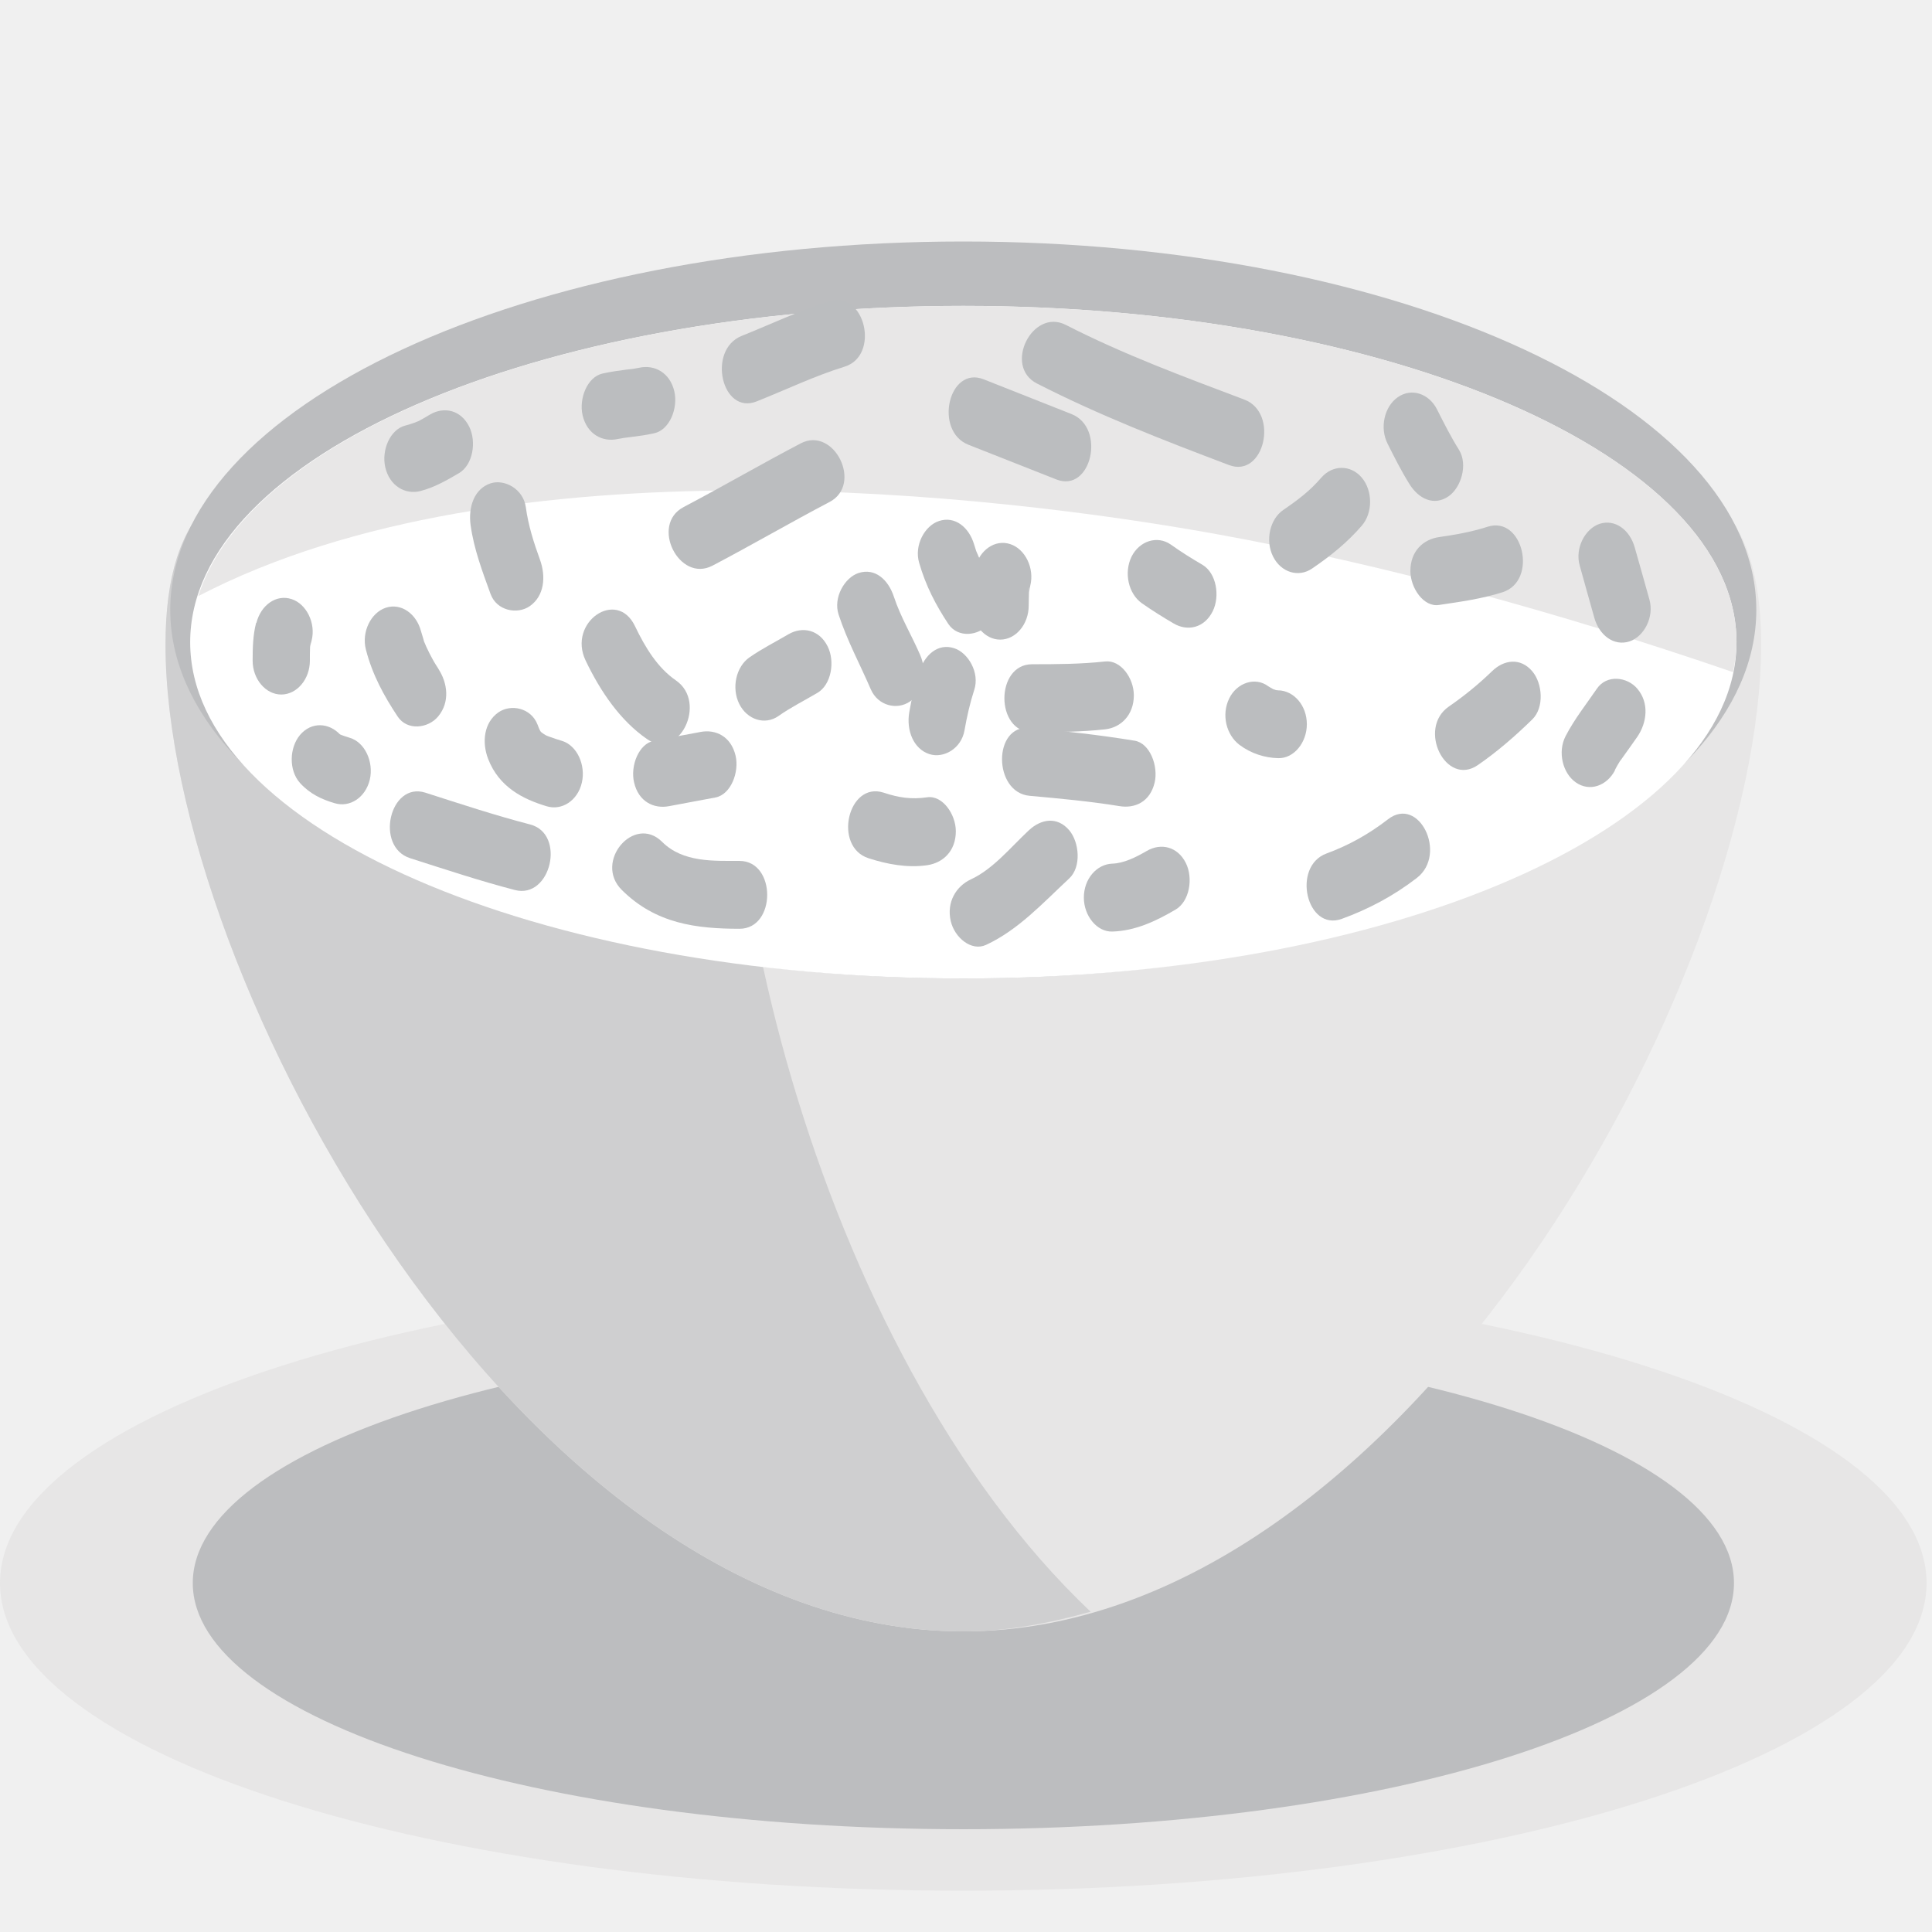
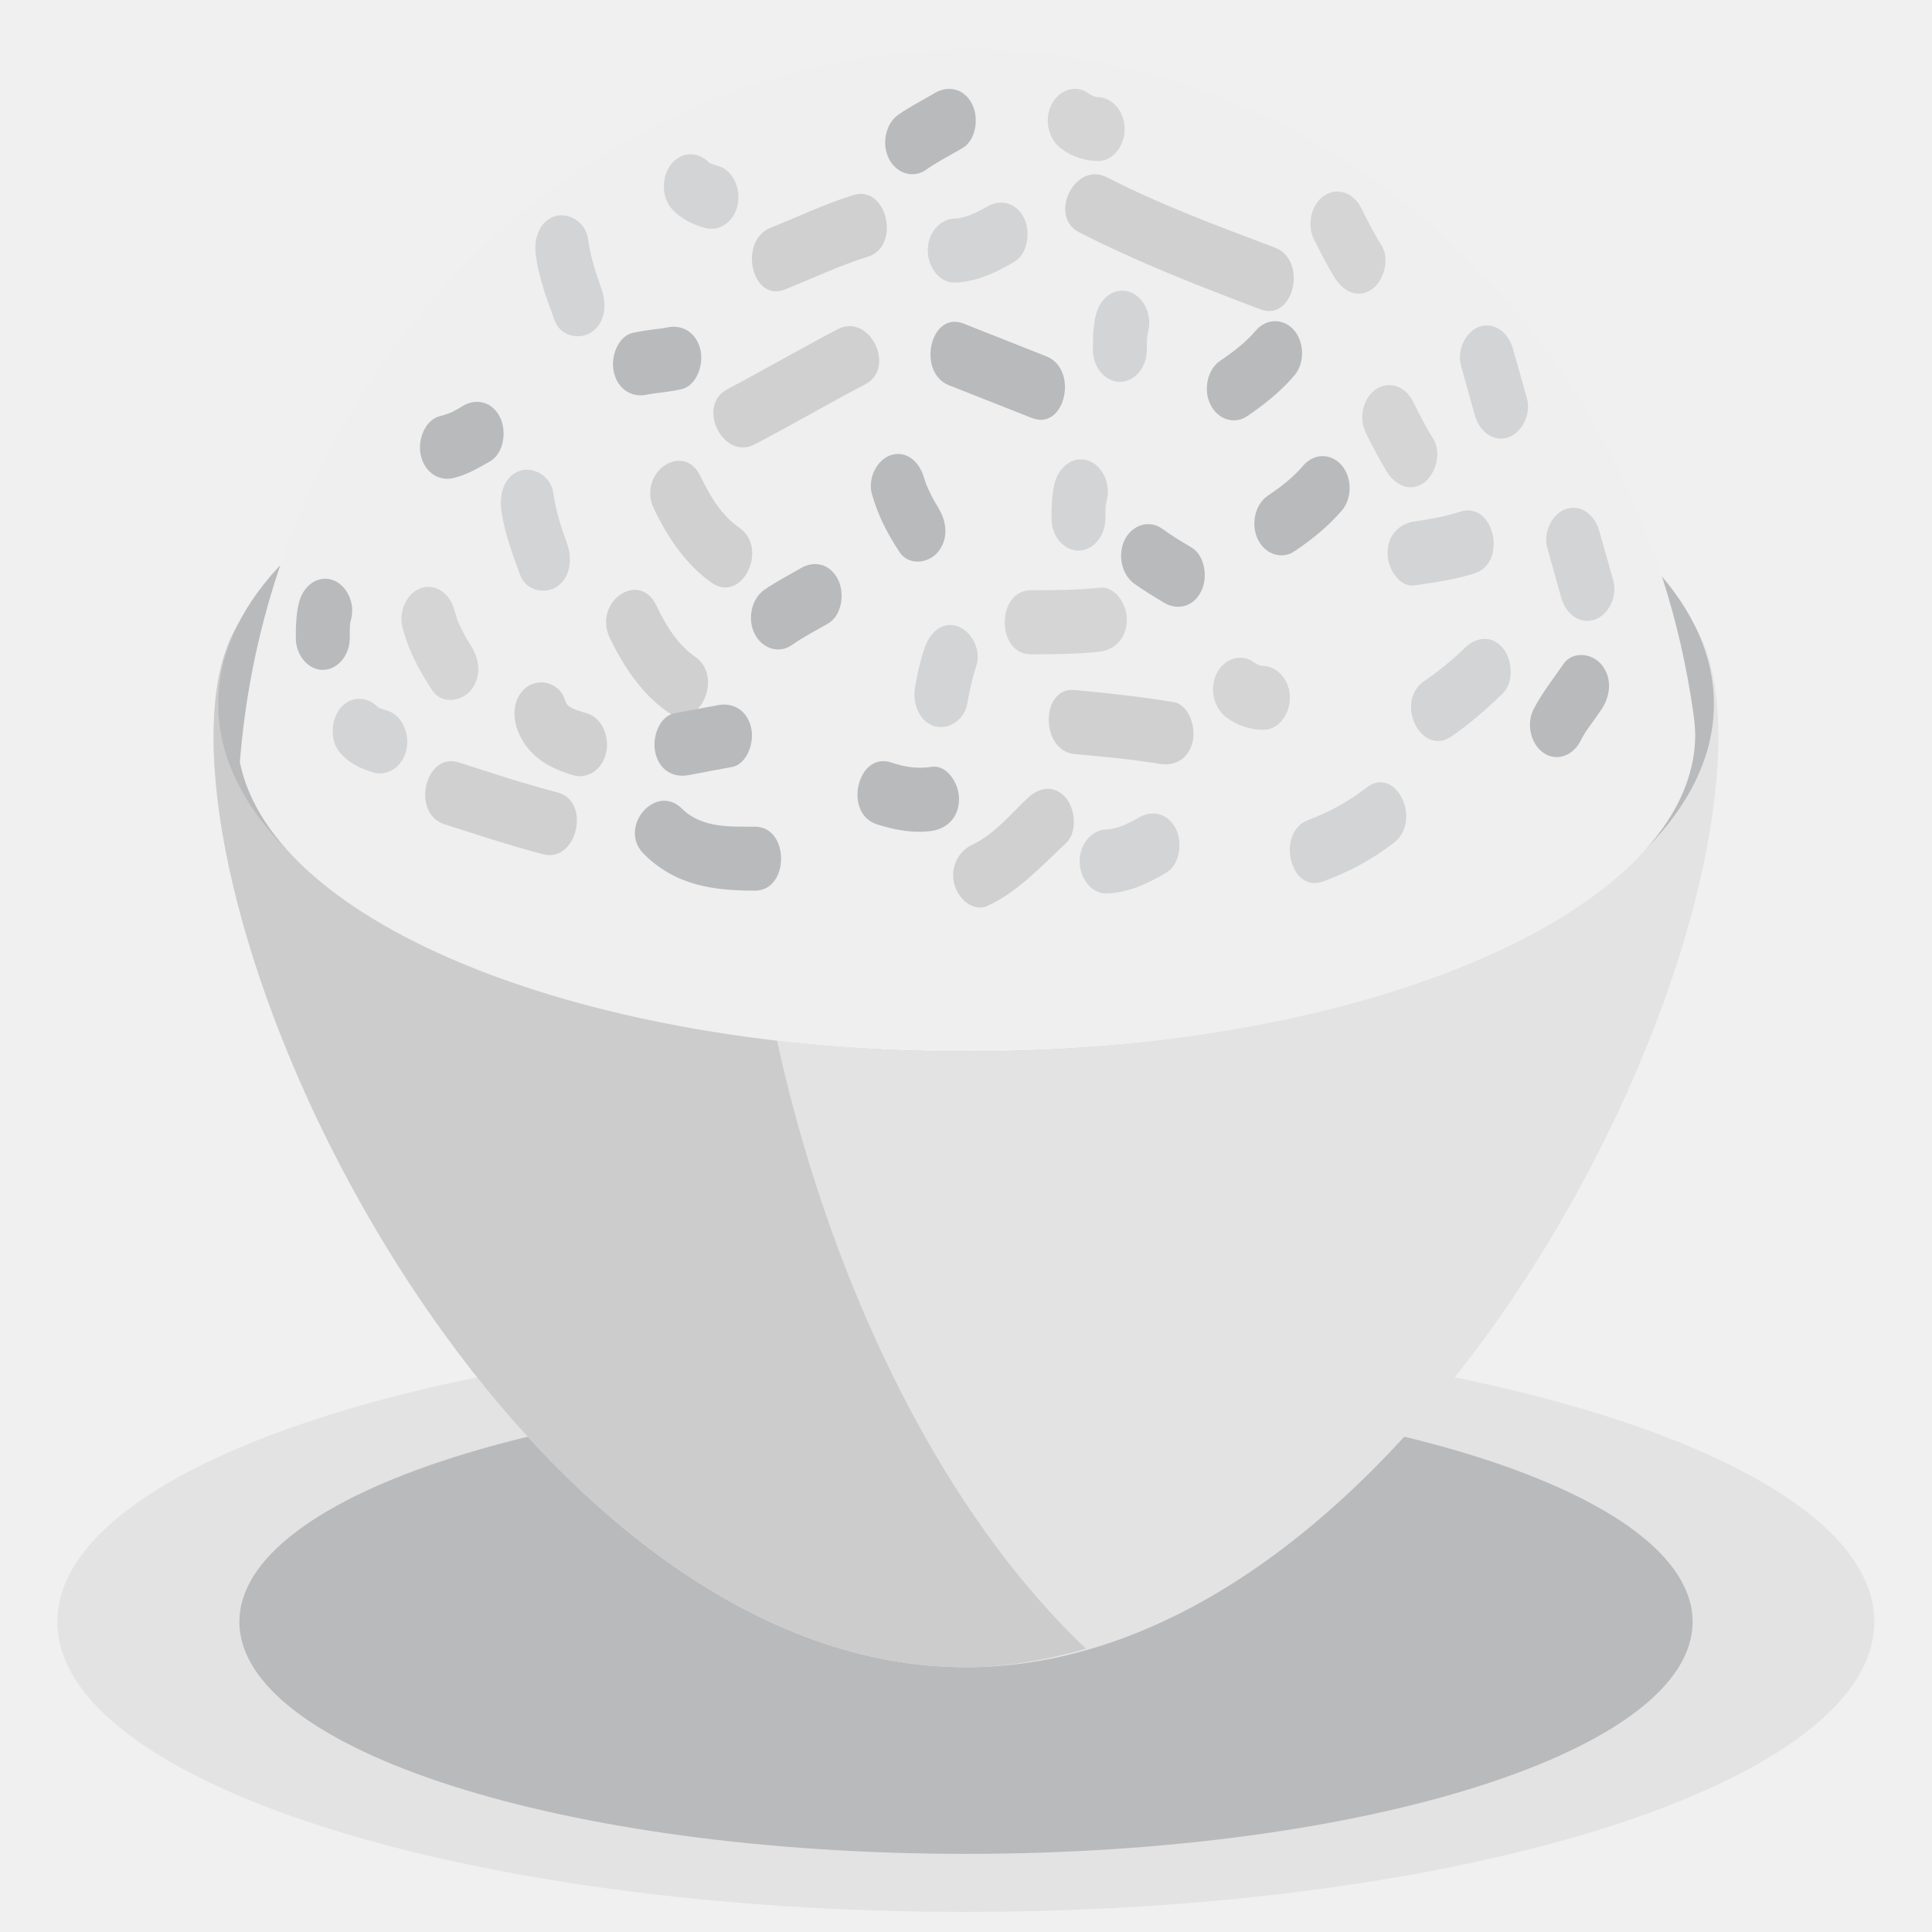
<svg xmlns="http://www.w3.org/2000/svg" viewBox="0 0 64 64" enable-background="new 0 0 64 64">
-   <g transform="translate(0 8)">
-     <g>
-       <path d="m63.82 44.44c0 5.628-14.288 10.192-31.914 10.192-17.618 0-31.906-4.564-31.906-10.192 0-5.621 14.288-10.186 31.906-10.186 17.626 0 31.914 4.565 31.914 10.186" fill="#e7e6e6" />
-       <path d="m57.44 44.44c0 4.505-11.429 8.155-25.531 8.155-14.09 0-25.523-3.65-25.523-8.155 0-4.497 11.429-8.148 25.523-8.148 14.1 0 25.531 3.651 25.531 8.148" fill="#bcbdbf" />
-     </g>
-     <path d="m58.34 13.357c0-11.02-11.825-3.542-26.426-3.542-14.6 0-26.43-7.474-26.43 3.542 0 11 11.83 32.685 26.43 32.685 14.601 0 26.426-21.685 26.426-32.685" fill="#e7e6e6" />
-     <path d="m24.67 10.225c.077-.346.181-.609.275-.911-11.212-1.47-19.463-5.147-19.463 4.045 0 11 11.83 32.683 26.43 32.683 1.438 0 2.838-.263 4.216-.652-9.201-8.717-13.357-26.521-11.458-35.16" fill="#cfcfd0" />
-     <path d="m58.18 12.205c0 6.745-11.761 12.208-26.27 12.208-14.512 0-26.27-5.463-26.27-12.208 0-6.741 11.759-12.205 26.27-12.205 14.506 0 26.27 5.464 26.27 12.205" fill="#bcbdbf" />
-     <ellipse cx="31.912" cy="13.273" rx="25.612" ry="11.14" fill="#fff" />
-     <path d="m40.27 9.688c5.627 1.017 11.389 2.603 17.14 4.578.066-.327.114-.657.114-.993 0-6.153-11.468-11.14-25.61-11.14-12.951 0-23.628 4.183-25.346 9.614 10.142-5.282 26.444-3.368 33.703-2.059" fill="#e8e7e7" />
-     <g fill="#bbbdbf">
-       <path d="m15.589 9.394c.11.8.393 1.542.661 2.281.205.566.893.686 1.298.405.484-.336.542-.976.34-1.538-.205-.564-.388-1.136-.47-1.744-.086-.604-.708-.936-1.166-.787-.539.177-.745.779-.663 1.383" />
-       <path d="m21.17 4.183c-.012.004-.314.055-.118.025-.094.016-.185.021-.279.033-.271.034-.542.073-.81.132-.509.112-.792.83-.663 1.386.147.625.659.895 1.166.783.012 0 .319-.055.122-.025.09-.014.185-.023.279-.036.267-.033.541-.069.806-.129.511-.112.794-.832.665-1.387-.146-.625-.659-.895-1.168-.782" />
-       <path d="m8.485 12.632c-.106.399-.116.832-.116 1.254 0 .612.433 1.121.948 1.121.52 0 .948-.509.948-1.121 0-.149 0-.301.006-.446.004-.083.033-.318-.001.036.001-.084.03-.165.051-.25.153-.586-.177-1.225-.661-1.38-.511-.168-1.015.198-1.166.786" />
-       <path d="m13.587 20.429c1.152.368 2.305.751 3.469 1.054 1.192.309 1.699-1.86.507-2.171-1.168-.303-2.318-.684-3.473-1.054-1.181-.374-1.682 1.793-.503 2.171" />
-       <path d="m12.12 13.515c.216.84.598 1.534 1.052 2.22.32.482 1.01.395 1.341 0 .396-.474.32-1.109 0-1.591.112.169-.077-.126-.077-.126-.079-.125-.146-.255-.214-.385-.069-.134-.132-.275-.191-.421.047.114-.071-.248-.083-.297-.151-.584-.661-.95-1.168-.783-.487.16-.81.795-.66 1.383" />
-       <path d="m23.602 10.738c1.3-.682 2.576-1.426 3.876-2.108 1.117-.582.151-2.523-.956-1.941-1.302.681-2.58 1.426-3.876 2.108-1.118.584-.151 2.521.956 1.941" />
-       <path d="m32.08 6.733c.972.383 1.939.767 2.91 1.148 1.162.462 1.656-1.711.504-2.165-.972-.385-1.939-.769-2.907-1.15-1.165-.462-1.659 1.711-.507 2.167" />
-       <path d="m26.12 13.01c-.433.254-.875.476-1.294.767-.444.311-.6 1.01-.338 1.54.261.527.853.714 1.298.403.413-.291.861-.513 1.29-.767.464-.271.59-1.04.342-1.538-.275-.556-.833-.674-1.298-.405" />
-       <path d="m19.398 13.878c.498 1.042 1.154 1.996 2.036 2.605 1.058.731 2.01-1.213.959-1.942-.606-.417-1.015-1.082-1.357-1.797-.601-1.263-2.24-.13-1.638 1.134" />
-       <path d="m25.07 5.295c.967-.385 1.915-.842 2.906-1.148 1.184-.364.68-2.535-.503-2.167-.991.307-1.939.761-2.906 1.148-1.152.465-.659 2.637.503 2.167" />
-       <path d="m34.35 4.704c2.076 1.062 4.214 1.888 6.363 2.702 1.168.44 1.667-1.73.507-2.169-1.992-.753-3.991-1.49-5.913-2.474-1.111-.567-2.077 1.372-.957 1.941" />
-       <path d="m43.77 7.822c-.372.431-.735.71-1.261 1.072-.446.305-.6 1.01-.34 1.536.262.533.848.712 1.296.403.59-.401 1.16-.855 1.646-1.419.37-.429.364-1.16 0-1.591-.369-.437-.972-.427-1.341 0" />
-       <path d="m32.3 10.809c-.102.401-.114.838-.114 1.254 0 .614.431 1.125.947 1.125.518 0 .944-.511.944-1.125 0-.134.006-.269.008-.405.004-.073.001-.146.018-.214-.029.348.002.047.025-.038.149-.588-.173-1.225-.664-1.382-.507-.167-1.014.201-1.164.785" />
-       <path d="m30.447 10.64c.22.767.55 1.396.967 2.029.323.481 1.01.395 1.341 0 .397-.47.318-1.109 0-1.589.116.173-.057-.103-.065-.114-.067-.11-.128-.226-.187-.346-.059-.118-.112-.24-.163-.362-.043-.118-.047-.125-.006-.018-.02-.065-.042-.132-.063-.197-.169-.58-.641-.958-1.164-.784-.473.152-.829.803-.66 1.381" />
-       <path d="m28.768 20.429c.629.204 1.292.326 1.947.232.511-.075.948-.456.948-1.125 0-.556-.435-1.197-.948-1.125-.523.077-.948.012-1.443-.153-1.183-.384-1.684 1.787-.504 2.171" />
-       <path d="m20.596 21.479c1.129 1.125 2.478 1.286 3.901 1.288 1.223 0 1.223-2.248 0-2.248-.85-.004-1.868.059-2.561-.629-.927-.927-2.276.658-1.34 1.589" />
-       <path d="m34.19 16.256c.808-.004 1.616-.008 2.42-.096.516-.057.95-.47.95-1.127 0-.568-.433-1.178-.95-1.121-.804.088-1.612.092-2.42.092-1.224 0-1.224 2.252 0 2.252" />
-       <path d="m45.964 6.695c.229.458.46.915.726 1.341.307.492.814.737 1.298.403.409-.285.648-1.044.342-1.54-.268-.425-.497-.883-.729-1.341-.266-.523-.846-.716-1.296-.401-.446.307-.607 1.01-.341 1.538" />
-       <path d="m49.42 14.24c-.431.417-.915.814-1.424 1.164-1.056.728-.103 2.67.958 1.941.639-.44 1.236-.958 1.807-1.516.399-.391.338-1.188 0-1.589-.394-.466-.945-.389-1.341 0" />
-       <path d="m37.986 20.19c-.362.21-.759.407-1.137.419-.516.018-.945.5-.945 1.125 0 .6.43 1.142.945 1.125.751-.023 1.428-.336 2.094-.728.463-.271.589-1.038.341-1.54-.275-.554-.834-.674-1.298-.401" />
-       <path d="m41.06 16.675c.38.285.838.431 1.284.44.519.014.947-.519.947-1.123 0-.624-.429-1.111-.947-1.125-.069 0-.248-.027.043.02-.055-.001-.11-.023-.165-.043-.059-.016-.114-.04-.169-.065.26.114.023 0-.039-.045-.437-.326-1.043-.114-1.294.401-.268.545-.095 1.213.34 1.54" />
-       <path d="m47.669 12.04c.708-.106 1.419-.201 2.109-.423 1.178-.379.677-2.55-.503-2.167-.529.171-1.064.264-1.606.342-.512.075-.948.452-.948 1.125 0 .555.436 1.204.948 1.123" />
-       <path d="m52.33 10.734c.161.574.318 1.15.483 1.727.161.58.646.954 1.166.787.478-.158.824-.802.661-1.384-.161-.572-.321-1.152-.486-1.725-.161-.58-.645-.952-1.164-.787-.479.159-.825.804-.66 1.382" />
-       <path d="m37.825 11.983c.342.24.692.458 1.05.668.464.275 1.022.152 1.298-.403.248-.501.122-1.265-.34-1.538-.356-.208-.71-.429-1.049-.671-.446-.312-1.042-.122-1.302.405-.258.534-.099 1.226.343 1.539" />
-       <path d="m44.45 22.438c.878-.318 1.715-.761 2.486-1.356 1.021-.789.07-2.739-.958-1.941-.639.494-1.304.863-2.033 1.131-1.164.424-.667 2.595.505 2.166" />
-       <path d="m53.49 17.517c.053-.104.112-.207.173-.305.062-.102.061-.1-.001.008.035-.049.07-.098.103-.146.157-.224.32-.442.474-.668.324-.476.396-1.125 0-1.591-.336-.399-1.017-.478-1.341 0-.353.515-.739 1-1.034 1.567-.273.523-.101 1.235.34 1.538.451.316 1.022.118 1.295-.403" />
-       <path d="m14.248 5.73c-.059.038-.122.073-.181.108-.047.028-.331.179-.086.059-.181.084-.366.153-.557.201-.505.13-.792.818-.661 1.382.142.616.661.917 1.166.785.448-.114.865-.35 1.276-.592.462-.273.584-1.036.34-1.536-.274-.556-.833-.677-1.297-.407" />
-       <path d="m27.781 12.362c.287.873.708 1.644 1.066 2.474.236.544.869.698 1.298.401.462-.32.574-.991.338-1.536-.279-.649-.649-1.256-.873-1.937-.188-.568-.627-.958-1.168-.783-.457.148-.85.811-.661 1.381" />
-       <path d="m23.2 16.248c-.511.1-1.026.187-1.534.289-.511.098-.791.838-.661 1.382.146.637.655.885 1.164.785.511-.1 1.022-.187 1.534-.287.512-.1.789-.842.665-1.38-.149-.641-.658-.889-1.168-.789" />
-       <path d="m16.17 17.14c.36.932 1.15 1.332 1.941 1.569.5.151 1.026-.185 1.164-.785.134-.582-.161-1.233-.661-1.382-.13-.042-.26-.079-.382-.126-.049-.018-.094-.033-.142-.055-.228-.095.179.104-.029-.018-.042-.025-.081-.047-.116-.077-.19-.136.147.163-.016-.014-.161-.177.106.205-.02-.018-.043-.073-.073-.151-.102-.23-.216-.559-.885-.692-1.298-.405-.478.336-.553.985-.339 1.541" />
-       <path d="m9.938 17.937c.325.36.72.545 1.145.669.501.155 1.026-.183 1.168-.783.134-.58-.161-1.233-.663-1.382-.116-.036-.234-.073-.348-.122-.189-.079.201.116.035.014-.027-.02-.055-.037-.083-.059.13.124.157.149.087.073-.378-.417-.966-.444-1.341 0-.354.422-.377 1.17 0 1.59" />
-       <path d="m32.663 23.301c1.068-.496 1.87-1.375 2.759-2.204.405-.381.332-1.194 0-1.591-.399-.47-.936-.379-1.341 0-.605.566-1.191 1.29-1.923 1.626-.479.224-.81.746-.663 1.382.128.546.683 1.01 1.168.787" />
-       <path d="m37.587 16.537c-1.158-.191-2.318-.318-3.482-.425-1.219-.112-1.211 2.138 0 2.25.995.09 1.99.181 2.979.342.509.084 1.015-.138 1.166-.785.124-.532-.149-1.297-.663-1.382" />
-       <path d="m31.95 16.195c.081-.46.181-.902.322-1.339.191-.57-.201-1.233-.661-1.382-.539-.177-.978.214-1.164.783-.146.437-.248.883-.327 1.341-.102.6.142 1.211.665 1.382.472.155 1.062-.183 1.165-.785" />
-     </g>
+   <path fill="#e4e3e3" d="m62.09 53.723c0 5.307-13.476 9.611-30.1 9.611-16.614.002-30.09-4.307-30.09-9.611 0-5.302 13.474-9.606 30.09-9.606 16.623 0 30.1 4.304 30.1 9.606" />
+   <path fill="#b9babc" d="m56.07 53.723c0 4.248-10.777 7.689-24.07 7.689-13.292 0-24.07-3.441-24.07-7.689 0-4.242 10.779-7.686 24.07-7.686 13.298 0 24.07 3.443 24.07 7.686" />
+   <path fill="#e4e3e3" d="m56.923 24.406c0-10.389-11.151-3.34-24.921-3.34-13.77 0-24.926-7.05-24.926 3.34 0 10.373 11.156 30.824 24.926 30.824 13.769 0 24.921-20.451 24.921-30.824" />
+   <path fill="#cccccd" d="m25.17 21.453c.07-.327.17-.575.259-.859-10.573-1.387-18.355-4.854-18.355 3.814 0 10.373 11.156 30.822 24.926 30.822 1.355 0 2.676-.248 3.975-.615-8.677-8.22-12.597-25.01-10.805-33.16" />
+   <path fill="#b9babc" d="m56.775 23.319c0 6.363-11.09 11.514-24.771 11.514-13.687 0-24.776-5.151-24.776-11.514.001-6.356 11.09-11.51 24.776-11.51 13.68.001 24.771 5.154 24.771 11.51" />
+   <path fill="#efefef" d="m56.13 23.922c-.012-.095-.021-.191-.033-.285-1.752-12.448-11.825-21.995-23.991-21.995-11.673 0-21.418 8.793-23.735 20.503-.199 1.013-.342 2.049-.425 3.102 1.073 5.37 11.429 9.585 24.06 9.585 13.338 0 24.15-4.704 24.15-10.506-.002-.134-.013-.269-.025-.404" />
+   <g fill="#d3d4d5">
+     <path d="m16.607 16.897c.102.754.371 1.454.624 2.151.193.535.842.646 1.224.381.455-.316.511-.919.32-1.449-.193-.532-.365-1.072-.443-1.645-.08-.57-.668-.883-1.099-.742-.51.166-.702.734-.626 1.304" />
+     <path d="m17.75 8.468c.104.755.372 1.455.625 2.151.193.536.843.646 1.224.383.457-.317.512-.92.321-1.449-.193-.534-.365-1.073-.443-1.646-.081-.57-.667-.883-1.099-.742-.512.166-.703.733-.628 1.303" />
  </g>
+   <g fill="#b8babc">
+     <path d="m22.1 10.847c-.011.004-.296.053-.112.023-.088.017-.174.02-.262.032-.256.032-.514.069-.765.125-.481.105-.747.783-.626 1.307.14.59.622.845 1.101.738.01 0 .3-.052.115-.023.085-.014.175-.021.263-.034.251-.032.51-.064.76-.122.482-.105.748-.785.628-1.308-.138-.59-.622-.844-1.102-.738" />
+     <path d="m9.907 19.95c-.097.376-.108.785-.108 1.183 0 .577.408 1.058.894 1.058.49 0 .893-.481.893-1.058 0-.141 0-.283.007-.42.004-.079.032-.299-.01.034.01-.079.029-.156.048-.236.146-.553-.166-1.155-.623-1.301-.484-.16-.956.186-1.101.74" />
+   </g>
+   <path fill="#d0d0d0" d="m14.72 27.304c1.086.346 2.174.708 3.271.994 1.125.292 1.603-1.755.477-2.048-1.1-.286-2.186-.644-3.275-.995-1.113-.352-1.586 1.691-.473 2.049" />
+   <path fill="#d5d5d5" d="m13.333 20.783c.204.792.564 1.446.991 2.093.302.454.951.373 1.266 0 .373-.446.301-1.045 0-1.499.105.158-.071-.12-.071-.12-.076-.118-.139-.24-.203-.363-.066-.125-.125-.259-.181-.396.045.106-.066-.234-.079-.28-.142-.551-.623-.898-1.102-.739-.458.151-.763.75-.621 1.304" />
+   <path fill="#d0d0d0" d="m25 14.721c1.228-.642 2.43-1.344 3.657-1.988 1.053-.549.142-2.378-.902-1.83-1.228.641-2.434 1.344-3.655 1.987-1.056.551-.144 2.378.9 1.831" />
+   <g fill="#b8babc">
+     <path d="m31.44 12.764c.917.361 1.83.723 2.744 1.083 1.098.435 1.563-1.614.476-2.043-.915-.363-1.827-.725-2.741-1.085-1.099-.435-1.565 1.614-.479 2.045" />
+     <path d="m26.536 18.816c-.407.24-.824.45-1.22.724-.417.292-.567.95-.32 1.452.247.497.806.673 1.226.381.39-.274.812-.485 1.217-.724.439-.255.557-.98.322-1.45-.26-.525-.786-.636-1.225-.383" />
+     <path d="m30.981 3.074c-.407.24-.824.449-1.221.724-.418.292-.565.95-.318 1.452.247.497.805.673 1.225.38.389-.274.811-.485 1.216-.724.44-.255.557-.98.323-1.45-.26-.524-.786-.635-1.225-.382" />
+   </g>
+   <g fill="#d0d0d0">
+     <path d="m20.2 21.13c.47.982 1.088 1.882 1.919 2.456.998.69 1.897-1.144.905-1.832-.571-.393-.957-1.021-1.28-1.695-.567-1.191-2.113-.121-1.544 1.071" />
+     <path d="m21.662 16.854c.471.981 1.088 1.881 1.919 2.455.999.69 1.899-1.144.905-1.832-.571-.392-.956-1.021-1.279-1.694-.568-1.191-2.112-.122-1.545 1.071" />
+     <path d="m26 9.589c.912-.363 1.805-.794 2.741-1.082 1.117-.344.642-2.391-.474-2.045-.936.291-1.829.719-2.741 1.083-1.086.439-.62 2.486.474 2.044" />
+     <path d="m35.757 7.7c1.958 1 3.974 1.781 5.999 2.548 1.104.416 1.573-1.63.479-2.045-1.877-.71-3.764-1.405-5.575-2.333-1.049-.537-1.961 1.293-.903 1.83" />
+   </g>
+   <g fill="#b8babc">
+     <path d="m43.18 15.415c-.35.406-.69.67-1.188 1.01-.423.288-.565.954-.321 1.449.249.502.803.671 1.223.38.557-.378 1.096-.807 1.553-1.339.35-.404.345-1.094 0-1.499-.349-.413-.922-.403-1.267-.001" />
+     <path d="m41.605 10.944c-.35.405-.69.669-1.19 1.01-.419.289-.563.954-.317 1.449.248.502.801.671 1.221.38.558-.379 1.096-.807 1.554-1.338.349-.405.343-1.096 0-1.499-.352-.413-.92-.403-1.268-.002" />
+   </g>
+   <g fill="#d3d4d5">
+     <path d="m34.939 15.997c-.096.376-.107.79-.107 1.182 0 .579.406 1.061.896 1.061.486 0 .888-.482.888-1.061 0-.126.007-.253.009-.38.004-.07.01-.139.018-.203-.027.328 0 .044.021-.036.141-.554-.164-1.156-.625-1.304-.476-.158-.956.189-1.1.741" />
+     <path d="m36.31 10.407c-.097.376-.107.79-.107 1.182 0 .579.406 1.061.895 1.061s.891-.482.891-1.061c0-.126.006-.253.008-.381.003-.07.009-.139.016-.203-.025.328.002.044.023-.035.141-.555-.165-1.156-.625-1.304-.48-.158-.96.189-1.101.741" />
+   </g>
+   <g fill="#b8babc">
+     <path d="m28.887 16.38c.208.724.52 1.316.913 1.913.305.454.953.373 1.264 0 .376-.442.298-1.045 0-1.497.11.162-.054-.098-.061-.109-.062-.103-.12-.212-.176-.326-.056-.111-.105-.227-.154-.341-.041-.111-.045-.118-.006-.017-.019-.062-.041-.125-.059-.185-.161-.548-.606-.905-1.098-.741-.446.143-.781.758-.623 1.303" />
+     <path d="m29.04 27.304c.594.192 1.217.308 1.835.219.481-.072.894-.431.894-1.06 0-.526-.41-1.13-.894-1.061-.493.072-.893.01-1.36-.146-1.116-.361-1.588 1.684-.475 2.048" />
+     <path d="m21.329 28.29c1.066 1.061 2.337 1.212 3.68 1.214 1.154 0 1.154-2.119 0-2.119-.801-.004-1.761.055-2.415-.594-.875-.875-2.148.622-1.265 1.499" />
+   </g>
+   <g fill="#d5d5d5">
+     <path d="m34.15 21.677c.765-.004 1.525-.007 2.283-.091.486-.054.896-.443.896-1.062 0-.536-.409-1.112-.896-1.057-.758.082-1.52.086-2.283.086-1.155 0-1.155 2.124 0 2.124" />
+     <path d="m45.25 14.352c.218.432.435.863.685 1.266.291.462.769.694 1.226.379.385-.27.61-.985.323-1.453-.254-.4-.471-.833-.688-1.265-.252-.493-.799-.676-1.224-.377-.421.289-.575.952-.322 1.45" />
+     <path d="m43.531 7.94c.219.432.437.863.687 1.266.291.462.767.694 1.224.379.388-.27.613-.984.324-1.453-.252-.4-.47-.833-.688-1.265-.252-.493-.799-.676-1.225-.377-.417.289-.572.953-.322 1.45" />
+   </g>
+   <g fill="#d3d4d5">
+     <path d="m48.52 21.467c-.406.394-.863.769-1.344 1.097-.996.688-.098 2.518.903 1.832.604-.415 1.166-.903 1.704-1.43.377-.369.318-1.12 0-1.499-.372-.44-.89-.366-1.263 0" />
+     <path d="m37.73 27.08c-.344.198-.717.384-1.073.395-.487.016-.892.471-.892 1.061 0 .565.404 1.078.892 1.061.708-.022 1.347-.317 1.976-.687.436-.254.555-.978.32-1.451-.26-.523-.785-.636-1.223-.379" />
+     <path d="m32.697 6.844c-.343.198-.716.384-1.072.396-.487.015-.891.47-.891 1.06 0 .565.406 1.077.891 1.061.707-.022 1.348-.317 1.975-.688.438-.254.555-.978.321-1.451-.26-.522-.784-.635-1.224-.378" />
+   </g>
+   <g fill="#d5d5d5">
+     <path d="m40.624 23.764c.358.269.791.406 1.211.414.49.013.894-.489.894-1.059 0-.587-.404-1.048-.894-1.061-.063 0-.233-.026.041.019-.052-.01-.104-.021-.157-.042-.054-.014-.105-.036-.156-.06.244.108.021 0-.037-.042-.412-.308-.984-.107-1.223.376-.252.516-.088 1.146.321 1.455" />
+     <path d="m35.15 4.922c.359.268.791.405 1.211.413.492.013.895-.488.895-1.06 0-.587-.407-1.047-.895-1.059-.063 0-.232-.027.041.019-.051-.011-.104-.021-.156-.042-.055-.015-.105-.036-.157-.061.244.109.021 0-.038-.042-.411-.308-.982-.107-1.22.376-.256.517-.092 1.146.319 1.456" />
+   </g>
+   <g fill="#d3d4d5">
+     <path d="m46.859 19.392c.668-.1 1.338-.189 1.988-.399 1.112-.357.639-2.404-.474-2.042-.498.16-1 .249-1.515.322-.481.07-.895.425-.895 1.061.004.523.416 1.135.896 1.058" />
+     <path d="m51.26 18.16c.152.542.299 1.085.456 1.629.151.546.608.9 1.101.742.451-.149.776-.756.623-1.304-.151-.54-.303-1.087-.459-1.627-.151-.548-.609-.898-1.099-.743-.452.15-.778.758-.622 1.303" />
+     <path d="m48.4 12.12c.151.542.299 1.085.455 1.629.151.547.609.901 1.101.742.45-.149.778-.756.622-1.304-.15-.54-.301-1.087-.459-1.627-.151-.548-.609-.898-1.098-.743-.452.15-.778.758-.621 1.303" />
+   </g>
+   <path fill="#b8babc" d="m37.578 19.338c.32.227.65.431.988.63.438.258.965.142 1.226-.381.233-.472.114-1.193-.321-1.45-.336-.197-.671-.405-.988-.633-.422-.294-.981-.115-1.229.382-.242.504-.094 1.156.324 1.452" />
+   <path fill="#d3d4d5" d="m43.826 29.2c.828-.299 1.617-.718 2.345-1.279.963-.745.065-2.583-.903-1.831-.604.466-1.23.814-1.92 1.067-1.095.4-.625 2.448.478 2.043" />
+   <g fill="#b8babc">
+     <path d="m52.35 24.557c.049-.098.104-.195.162-.287.061-.098.059-.096-.01.006.034-.046.067-.092.098-.137.147-.211.303-.417.445-.63.307-.448.375-1.061 0-1.5-.316-.378-.959-.452-1.263 0-.334.484-.698.943-.976 1.478-.258.493-.096 1.164.321 1.449.427.299.966.113 1.223-.379" />
+     <path d="m15.343 13.441c-.056.036-.116.068-.171.101-.045.028-.313.169-.081.057-.17.079-.345.144-.526.189-.475.123-.747.771-.624 1.303.134.581.624.865 1.101.741.421-.108.815-.33 1.204-.558.436-.258.55-.977.32-1.448-.259-.524-.788-.639-1.223-.385" />
+     <path d="m23.781 23.36c-.483.095-.968.177-1.447.272-.483.092-.747.791-.624 1.304.137.602.618.834 1.099.741.481-.096.961-.177 1.446-.271.483-.095.744-.793.627-1.302-.141-.604-.622-.838-1.101-.744" />
+   </g>
+   <path fill="#d0d0d0" d="m17.15 24.2c.339.879 1.085 1.256 1.833 1.48.469.141.966-.175 1.096-.741.127-.549-.153-1.163-.623-1.304-.123-.038-.246-.074-.36-.118-.047-.018-.09-.032-.136-.053-.214-.09.171.099-.026-.018-.042-.023-.076-.044-.11-.072-.179-.129.138.153-.015-.012-.152-.168.1.193-.019-.018-.04-.069-.069-.143-.095-.216-.205-.527-.836-.653-1.227-.383-.449.319-.52.931-.318 1.455" />
+   <g fill="#d3d4d5">
+     <path d="m11.278 24.953c.307.34.68.514 1.08.631.473.147.967-.172 1.103-.737.126-.548-.153-1.164-.626-1.304-.109-.034-.222-.069-.328-.116-.178-.075.188.11.032.014-.026-.02-.052-.035-.078-.056.123.117.149.141.082.069-.355-.393-.91-.419-1.265 0-.334.398-.355 1.103 0 1.499" />
+     <path d="m22.251 6.914c.306.338.679.514 1.08.631.473.147.966-.172 1.102-.738.125-.547-.153-1.165-.626-1.304-.109-.032-.221-.069-.328-.115-.178-.074.189.109.034.014-.026-.019-.053-.035-.081-.056.124.117.149.14.083.069-.355-.394-.909-.418-1.263 0-.336.398-.357 1.103-.001 1.499" />
+   </g>
+   <g fill="#d0d0d0">
+     <path d="m32.709 30.01c1.01-.466 1.764-1.296 2.602-2.077.383-.359.315-1.126 0-1.501-.375-.442-.881-.357-1.264 0-.57.534-1.123 1.217-1.813 1.534-.451.21-.764.704-.626 1.303.121.514.644.951 1.101.741" />
+     <path d="m38.882 23.259c-1.092-.181-2.187-.3-3.282-.401-1.149-.105-1.143 2.02 0 2.121.938.086 1.875.172 2.811.324.48.079.957-.13 1.099-.741.115-.502-.144-1.223-.628-1.303" />
+   </g>
+   <path fill="#d3d4d5" d="m32.04 23.311c.075-.434.17-.851.303-1.263.18-.537-.189-1.164-.624-1.303-.508-.168-.921.202-1.097.738-.139.412-.233.833-.308 1.265-.096.567.135 1.142.626 1.303.446.146 1-.174 1.1-.74" />
</svg>
